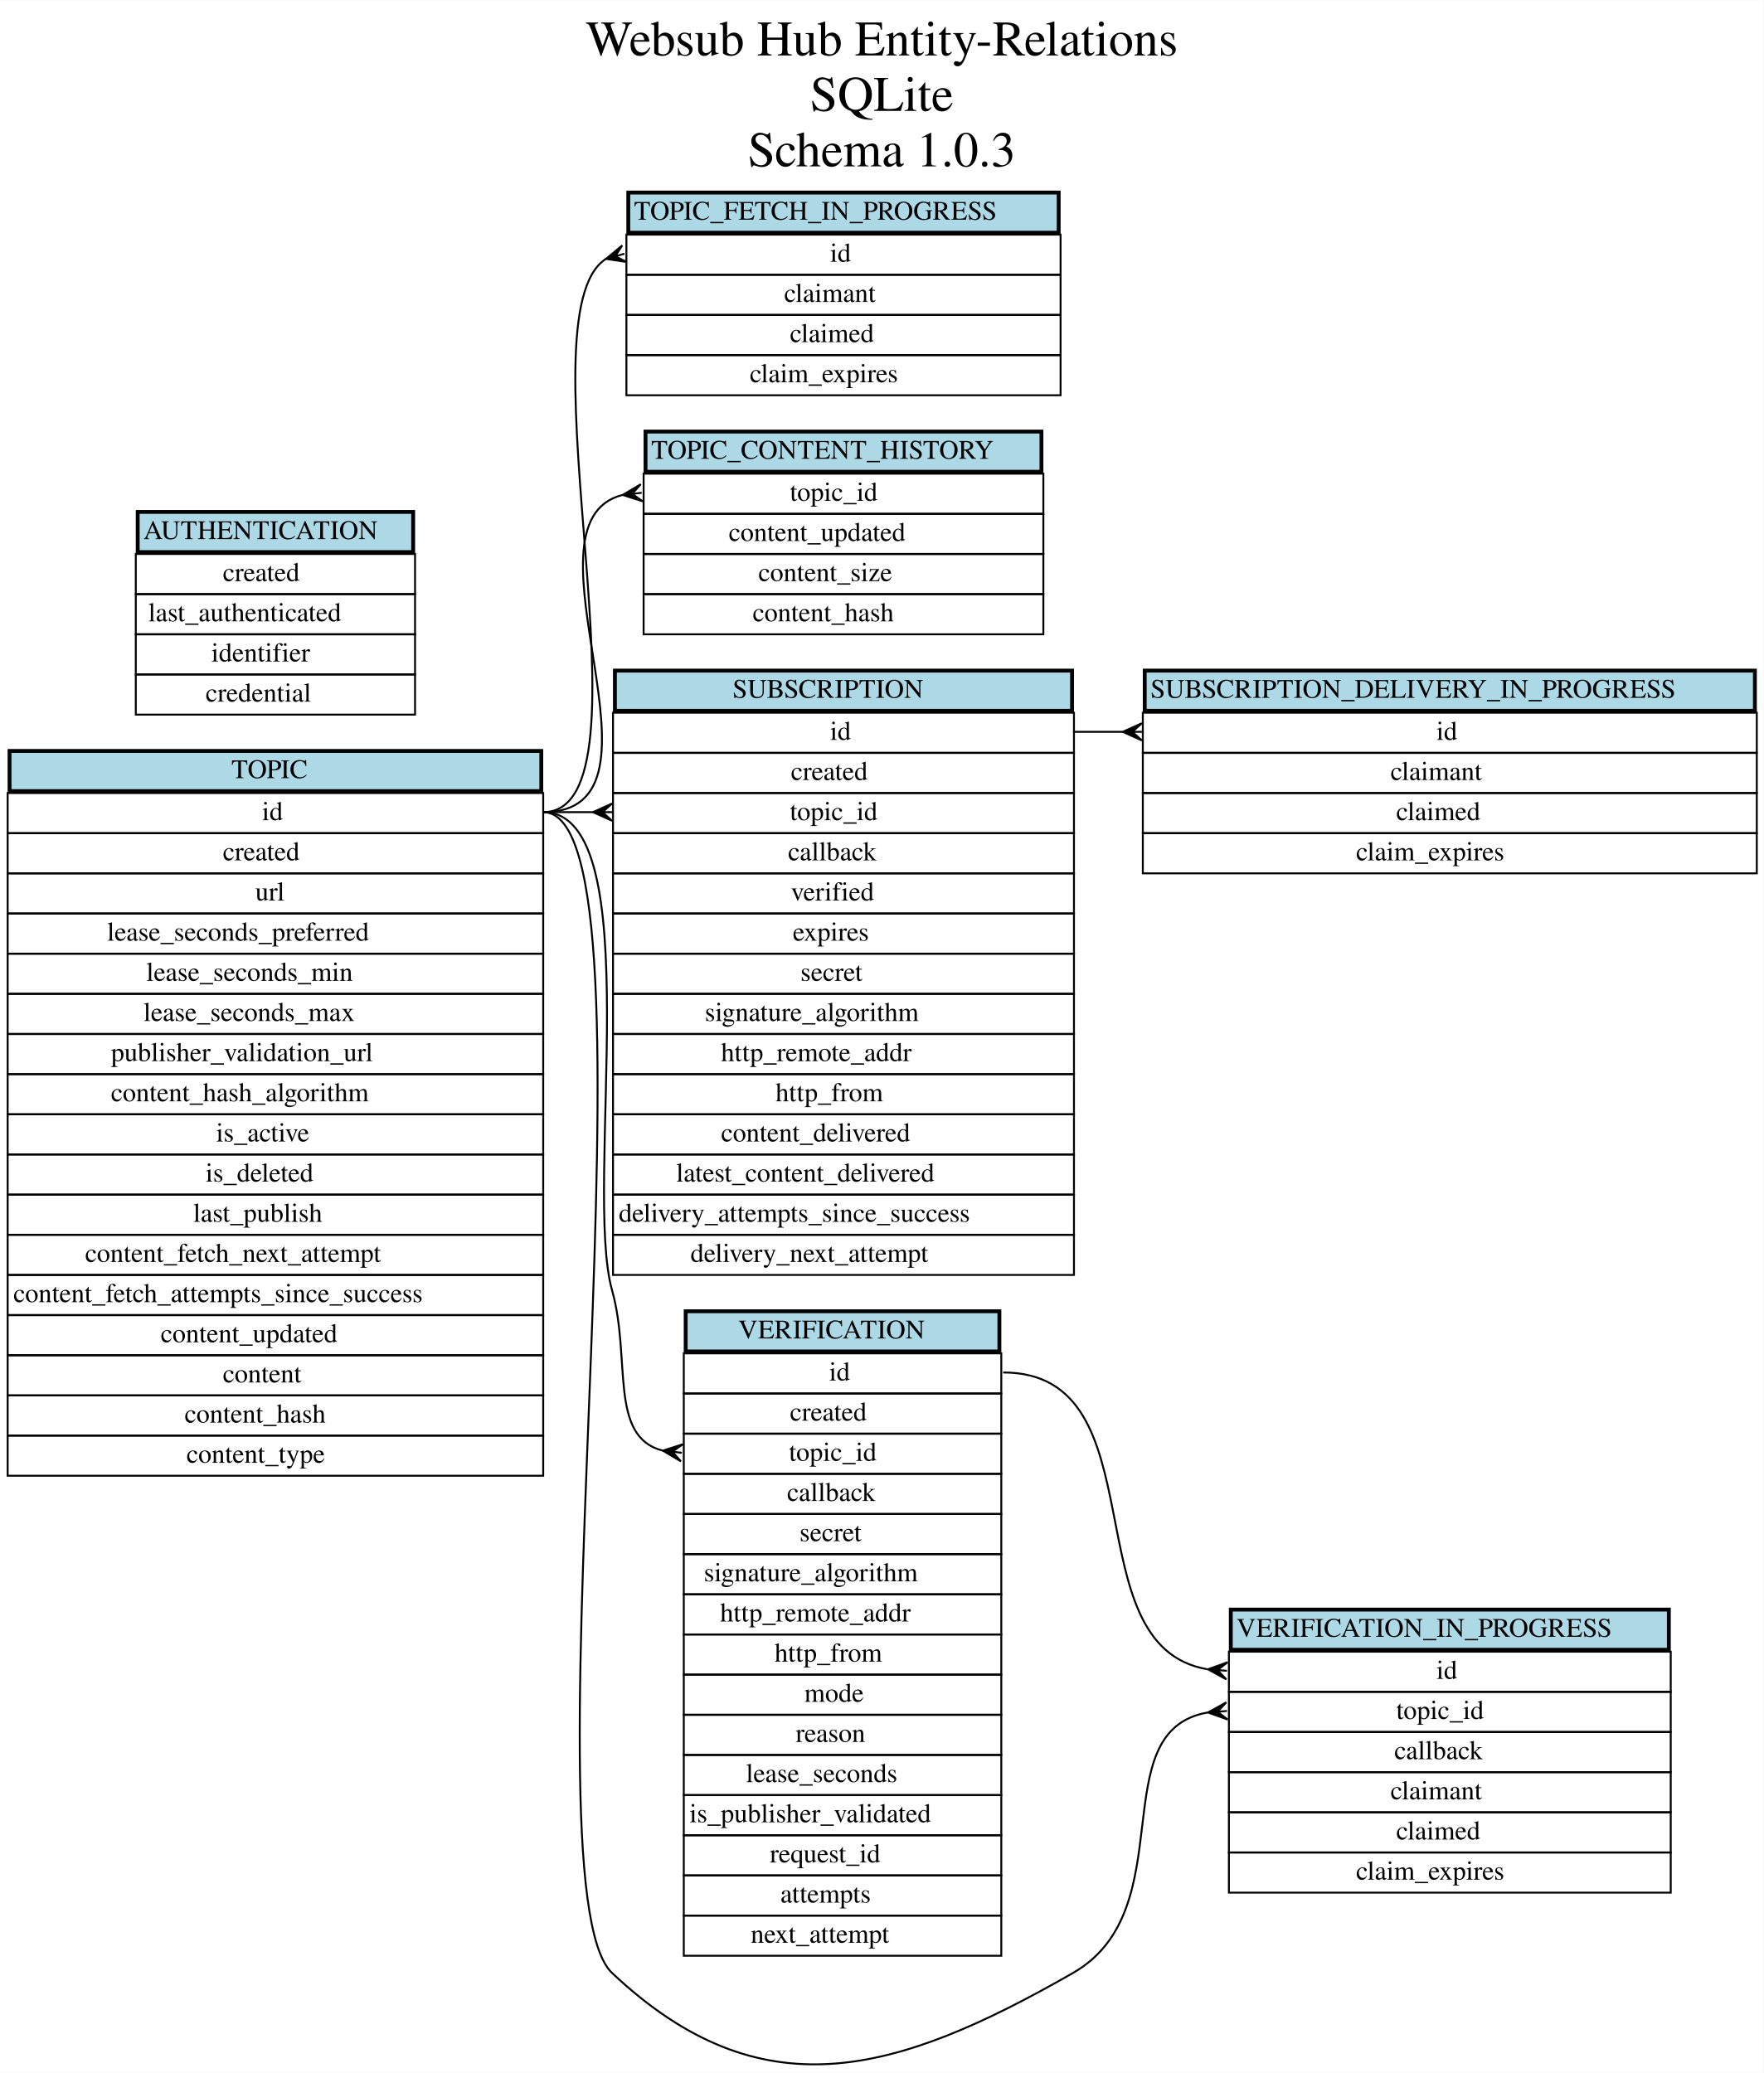
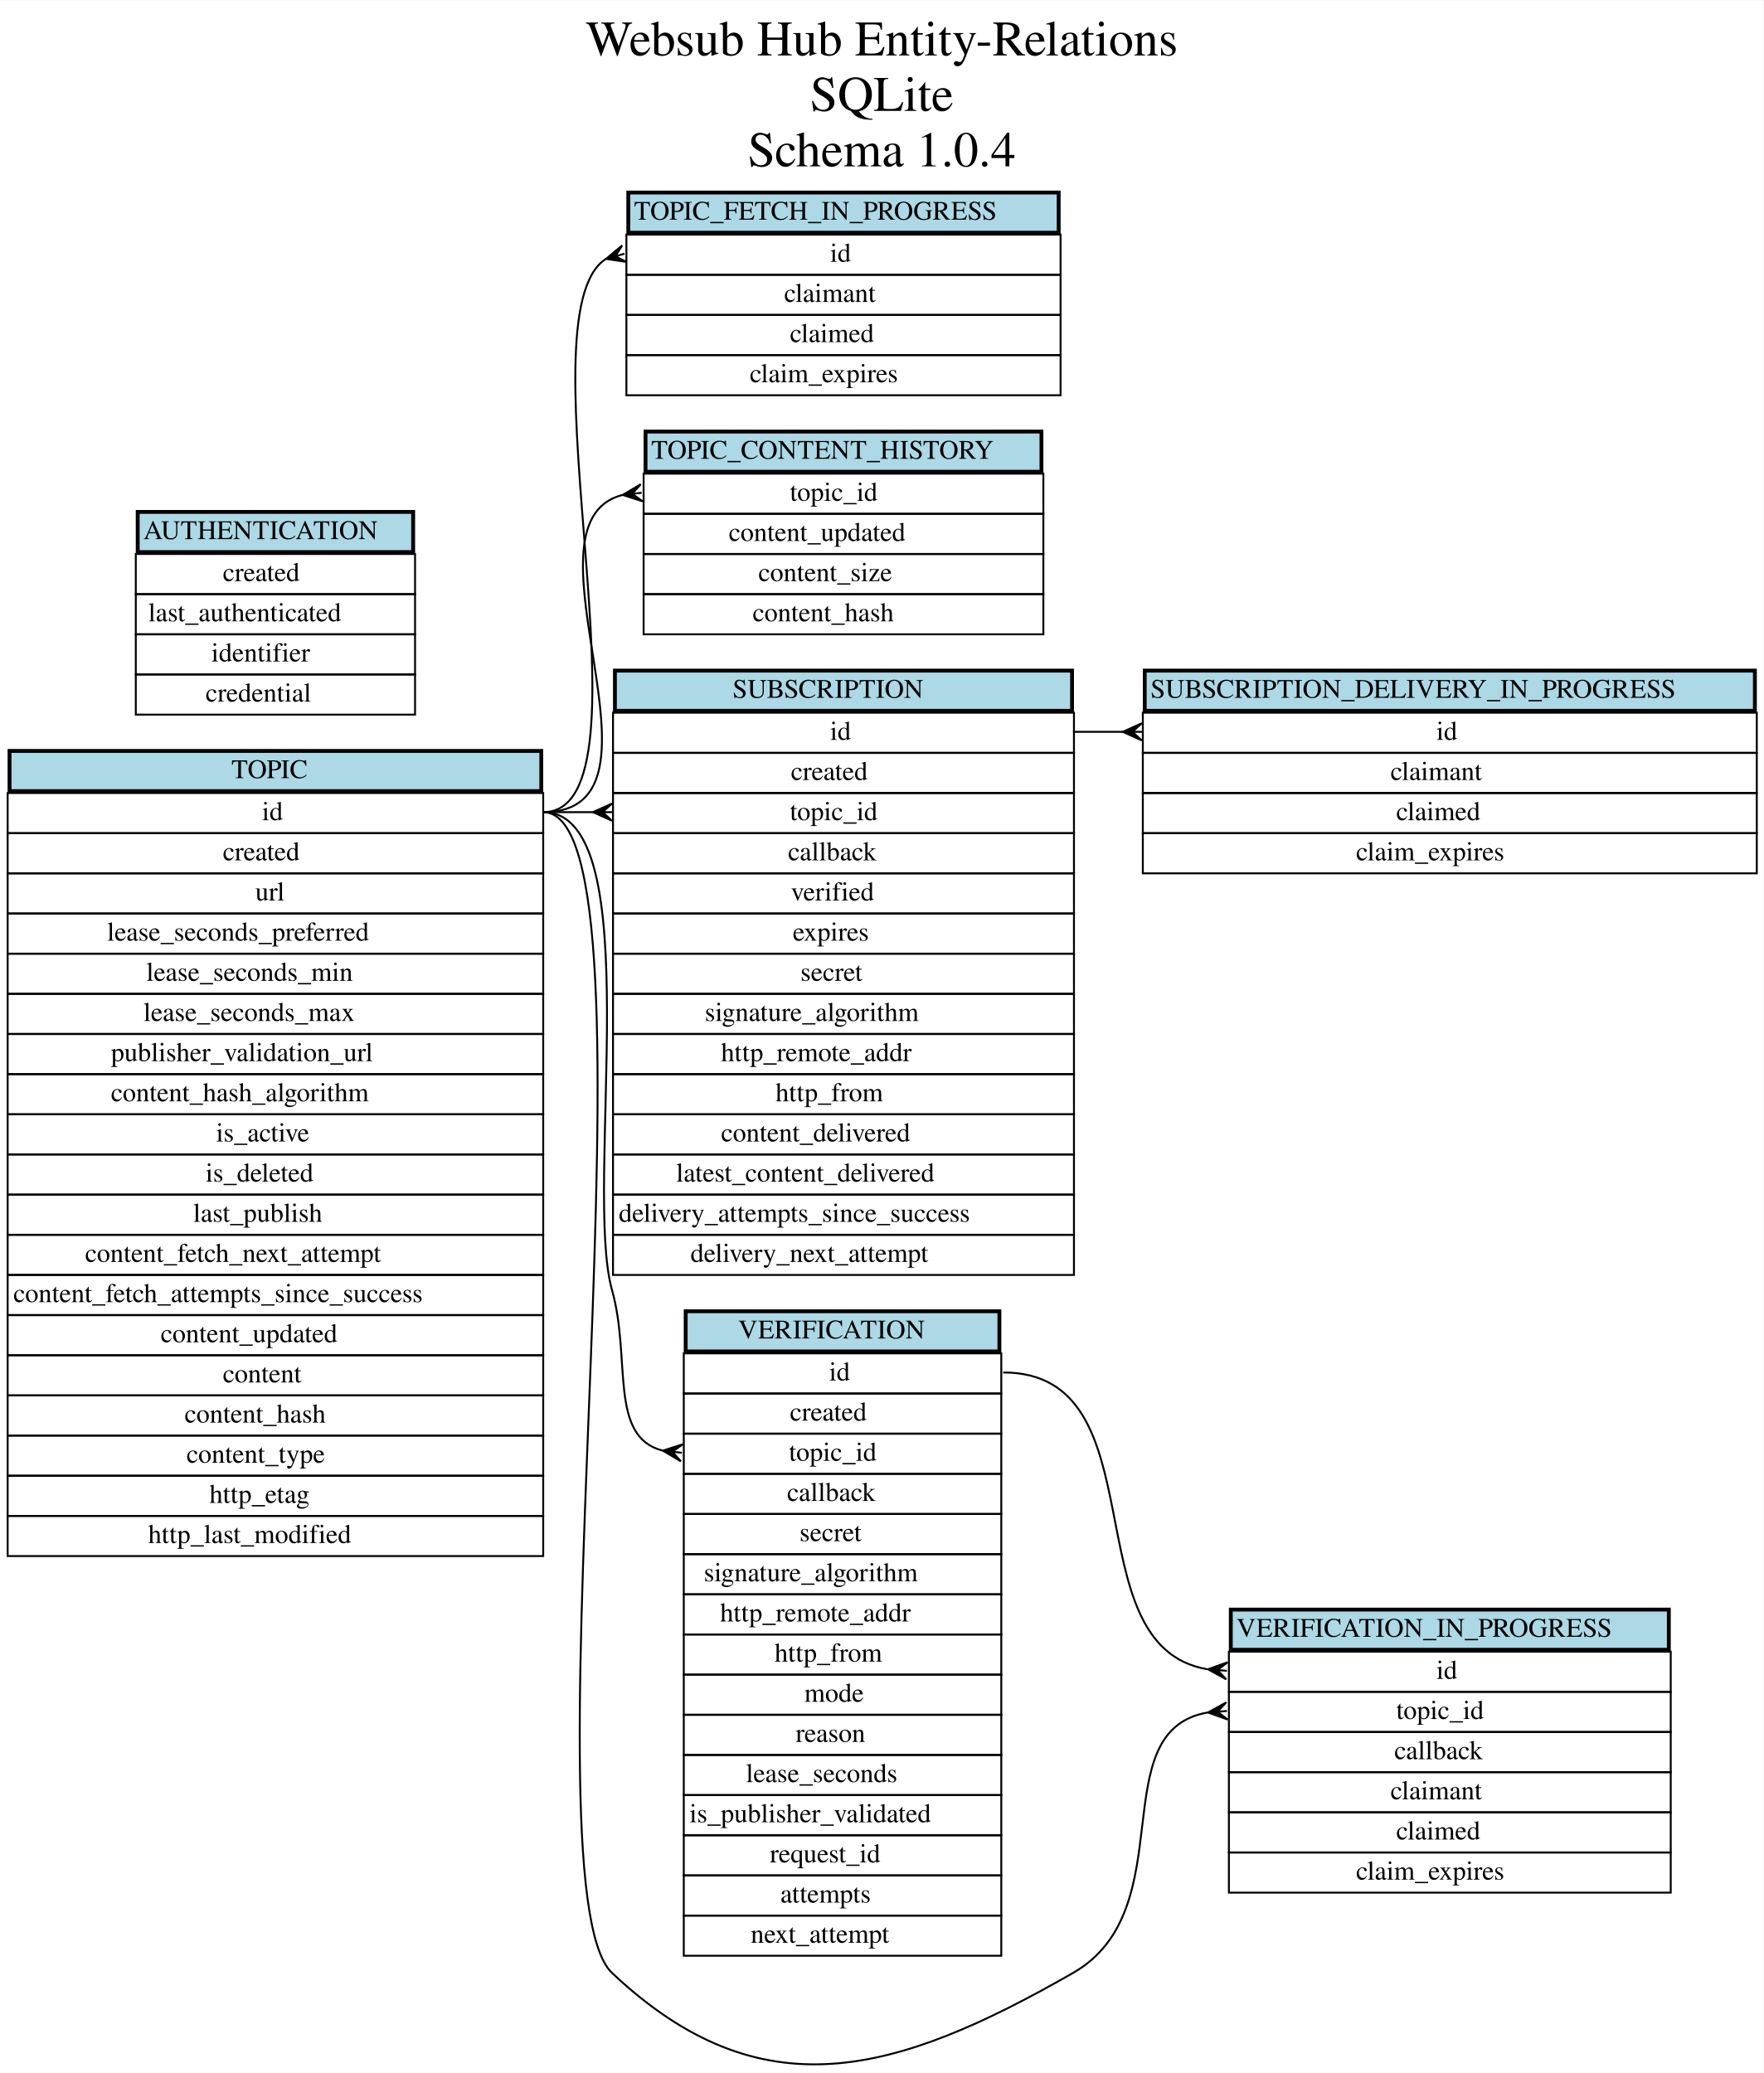
<svg xmlns="http://www.w3.org/2000/svg" width="922pt" height="1084pt" viewBox="0.00 0.00 922.00 1083.63">
  <g id="graph0" class="graph" transform="scale(1 1) rotate(0) translate(4 1079.63)">
    <polygon fill="white" stroke="transparent" points="-4,4 -4,-1079.63 918,-1079.63 918,4 -4,4" />
    <text text-anchor="middle" x="457" y="-1050.83" font-family="Times,serif" font-size="26.00">Websub Hub Entity-Relations</text>
    <text text-anchor="middle" x="457" y="-1021.83" font-family="Times,serif" font-size="26.00">SQLite</text>
-     <text text-anchor="middle" x="457" y="-992.83" font-family="Times,serif" font-size="26.00">Schema 1.0.3</text>
+     <text text-anchor="middle" x="457" y="-992.83" font-family="Times,serif" font-size="26.00">Schema 1.0.4</text>
    <g id="node1" class="node">
      <polygon fill="lightblue" stroke="transparent" points="0,-665.13 0,-688.13 280,-688.13 280,-665.13 0,-665.13" />
      <polygon fill="none" stroke="black" stroke-width="2" points="1,-666.13 1,-687.13 279,-687.13 279,-666.13 1,-666.13" />
      <text text-anchor="start" x="117" y="-672.93" font-family="Times,serif" font-size="14.00">TOPIC</text>
      <polygon fill="none" stroke="black" points="0,-644.13 0,-665.13 280,-665.13 280,-644.13 0,-644.13" />
      <text text-anchor="start" x="133" y="-650.93" font-family="Times,serif" font-size="14.00">id</text>
      <polygon fill="none" stroke="black" points="0,-623.13 0,-644.13 280,-644.13 280,-623.13 0,-623.13" />
      <text text-anchor="start" x="112.5" y="-629.93" font-family="Times,serif" font-size="14.00">created</text>
      <polygon fill="none" stroke="black" points="0,-602.13 0,-623.13 280,-623.13 280,-602.13 0,-602.13" />
      <text text-anchor="start" x="129.5" y="-608.93" font-family="Times,serif" font-size="14.00">url</text>
      <polygon fill="none" stroke="black" points="0,-581.13 0,-602.13 280,-602.13 280,-581.13 0,-581.13" />
      <text text-anchor="start" x="52" y="-587.93" font-family="Times,serif" font-size="14.00">lease_seconds_preferred</text>
      <polygon fill="none" stroke="black" points="0,-560.13 0,-581.13 280,-581.13 280,-560.13 0,-560.13" />
      <text text-anchor="start" x="72.5" y="-566.93" font-family="Times,serif" font-size="14.00">lease_seconds_min</text>
      <polygon fill="none" stroke="black" points="0,-539.13 0,-560.13 280,-560.13 280,-539.13 0,-539.13" />
      <text text-anchor="start" x="71" y="-545.93" font-family="Times,serif" font-size="14.00">lease_seconds_max</text>
      <polygon fill="none" stroke="black" points="0,-518.13 0,-539.13 280,-539.13 280,-518.13 0,-518.13" />
      <text text-anchor="start" x="54" y="-524.93" font-family="Times,serif" font-size="14.00">publisher_validation_url</text>
      <polygon fill="none" stroke="black" points="0,-497.13 0,-518.13 280,-518.13 280,-497.13 0,-497.13" />
      <text text-anchor="start" x="54" y="-503.93" font-family="Times,serif" font-size="14.00">content_hash_algorithm</text>
      <polygon fill="none" stroke="black" points="0,-476.13 0,-497.13 280,-497.13 280,-476.13 0,-476.13" />
      <text text-anchor="start" x="109" y="-482.93" font-family="Times,serif" font-size="14.00">is_active</text>
      <polygon fill="none" stroke="black" points="0,-455.13 0,-476.13 280,-476.13 280,-455.13 0,-455.13" />
      <text text-anchor="start" x="103.5" y="-461.93" font-family="Times,serif" font-size="14.00">is_deleted</text>
      <polygon fill="none" stroke="black" points="0,-434.13 0,-455.13 280,-455.13 280,-434.13 0,-434.13" />
      <text text-anchor="start" x="97" y="-440.93" font-family="Times,serif" font-size="14.00">last_publish</text>
      <polygon fill="none" stroke="black" points="0,-413.13 0,-434.13 280,-434.13 280,-413.13 0,-413.13" />
      <text text-anchor="start" x="40.5" y="-419.93" font-family="Times,serif" font-size="14.00">content_fetch_next_attempt</text>
      <polygon fill="none" stroke="black" points="0,-392.13 0,-413.13 280,-413.13 280,-392.13 0,-392.13" />
      <text text-anchor="start" x="3" y="-398.93" font-family="Times,serif" font-size="14.00">content_fetch_attempts_since_success</text>
      <polygon fill="none" stroke="black" points="0,-371.13 0,-392.13 280,-392.13 280,-371.13 0,-371.13" />
      <text text-anchor="start" x="80" y="-377.93" font-family="Times,serif" font-size="14.00">content_updated</text>
      <polygon fill="none" stroke="black" points="0,-350.13 0,-371.13 280,-371.13 280,-350.13 0,-350.13" />
      <text text-anchor="start" x="112.5" y="-356.93" font-family="Times,serif" font-size="14.00">content</text>
      <polygon fill="none" stroke="black" points="0,-329.13 0,-350.13 280,-350.13 280,-329.13 0,-329.13" />
      <text text-anchor="start" x="92.5" y="-335.93" font-family="Times,serif" font-size="14.00">content_hash</text>
      <polygon fill="none" stroke="black" points="0,-308.13 0,-329.13 280,-329.13 280,-308.13 0,-308.13" />
      <text text-anchor="start" x="93.5" y="-314.93" font-family="Times,serif" font-size="14.00">content_type</text>
+       <polygon fill="none" stroke="black" points="0,-287.13 0,-308.13 280,-308.13 280,-287.13 0,-287.13" />
+       <text text-anchor="start" x="105.5" y="-293.93" font-family="Times,serif" font-size="14.00">http_etag</text>
+       <polygon fill="none" stroke="black" points="0,-266.13 0,-287.13 280,-287.13 280,-266.13 0,-266.13" />
+       <text text-anchor="start" x="73.5" y="-272.93" font-family="Times,serif" font-size="14.00">http_last_modified</text>
    </g>
    <g id="node2" class="node">
      <polygon fill="lightblue" stroke="transparent" points="323.5,-957.13 323.5,-980.13 550.5,-980.13 550.5,-957.13 323.5,-957.13" />
      <polygon fill="none" stroke="black" stroke-width="2" points="324.5,-958.13 324.5,-979.13 549.5,-979.13 549.5,-958.13 324.5,-958.13" />
      <text text-anchor="start" x="327.5" y="-964.93" font-family="Times,serif" font-size="14.00">TOPIC_FETCH_IN_PROGRESS</text>
      <polygon fill="none" stroke="black" points="323.5,-936.13 323.5,-957.13 550.5,-957.13 550.5,-936.13 323.5,-936.13" />
      <text text-anchor="start" x="430" y="-942.93" font-family="Times,serif" font-size="14.00">id</text>
      <polygon fill="none" stroke="black" points="323.5,-915.13 323.5,-936.13 550.5,-936.13 550.5,-915.13 323.5,-915.13" />
      <text text-anchor="start" x="406" y="-921.93" font-family="Times,serif" font-size="14.00">claimant</text>
      <polygon fill="none" stroke="black" points="323.5,-894.13 323.5,-915.13 550.5,-915.13 550.5,-894.13 323.5,-894.13" />
      <text text-anchor="start" x="409" y="-900.93" font-family="Times,serif" font-size="14.00">claimed</text>
      <polygon fill="none" stroke="black" points="323.5,-873.13 323.5,-894.13 550.5,-894.13 550.5,-873.13 323.5,-873.13" />
      <text text-anchor="start" x="388" y="-879.93" font-family="Times,serif" font-size="14.00">claim_expires</text>
    </g>
    <g id="edge1" class="edge">
      <path fill="none" stroke="black" d="M280,-655.13C341.86,-655.13 266.47,-914.99 312.79,-944.43" />
      <polygon fill="black" stroke="black" points="312.87,-944.45 321.29,-951.47 317.68,-945.79 322.5,-947.13 322.5,-947.13 322.5,-947.13 317.68,-945.79 323.71,-942.8 312.87,-944.45 312.87,-944.45" />
    </g>
    <g id="node3" class="node">
      <polygon fill="lightblue" stroke="transparent" points="332.5,-832.13 332.5,-855.13 541.5,-855.13 541.5,-832.13 332.5,-832.13" />
      <polygon fill="none" stroke="black" stroke-width="2" points="333.5,-833.13 333.5,-854.13 540.5,-854.13 540.5,-833.13 333.5,-833.13" />
      <text text-anchor="start" x="336.5" y="-839.93" font-family="Times,serif" font-size="14.00">TOPIC_CONTENT_HISTORY</text>
      <polygon fill="none" stroke="black" points="332.5,-811.13 332.5,-832.13 541.5,-832.13 541.5,-811.13 332.5,-811.13" />
      <text text-anchor="start" x="409" y="-817.93" font-family="Times,serif" font-size="14.00">topic_id</text>
      <polygon fill="none" stroke="black" points="332.5,-790.13 332.5,-811.13 541.5,-811.13 541.5,-790.13 332.5,-790.13" />
      <text text-anchor="start" x="377" y="-796.93" font-family="Times,serif" font-size="14.00">content_updated</text>
      <polygon fill="none" stroke="black" points="332.5,-769.13 332.5,-790.13 541.5,-790.13 541.5,-769.13 332.5,-769.13" />
      <text text-anchor="start" x="392.5" y="-775.93" font-family="Times,serif" font-size="14.00">content_size</text>
      <polygon fill="none" stroke="black" points="332.5,-748.13 332.5,-769.13 541.5,-769.13 541.5,-748.13 332.5,-748.13" />
      <text text-anchor="start" x="389.5" y="-754.93" font-family="Times,serif" font-size="14.00">content_hash</text>
    </g>
    <g id="edge2" class="edge">
      <path fill="none" stroke="black" d="M280,-655.13C353.88,-655.13 263.54,-806.22 321.38,-820.98" />
      <polygon fill="black" stroke="black" points="321.56,-821 330.99,-826.6 326.53,-821.56 331.5,-822.13 331.5,-822.13 331.5,-822.13 326.53,-821.56 332.01,-817.66 321.56,-821 321.56,-821" />
    </g>
    <g id="node4" class="node">
      <polygon fill="lightblue" stroke="transparent" points="316.5,-707.13 316.5,-730.13 557.5,-730.13 557.5,-707.13 316.5,-707.13" />
      <polygon fill="none" stroke="black" stroke-width="2" points="317.5,-708.13 317.5,-729.13 556.5,-729.13 556.5,-708.13 317.5,-708.13" />
      <text text-anchor="start" x="379" y="-714.93" font-family="Times,serif" font-size="14.00">SUBSCRIPTION</text>
      <polygon fill="none" stroke="black" points="316.5,-686.13 316.5,-707.13 557.5,-707.13 557.5,-686.13 316.5,-686.13" />
      <text text-anchor="start" x="430" y="-692.93" font-family="Times,serif" font-size="14.00">id</text>
      <polygon fill="none" stroke="black" points="316.5,-665.13 316.5,-686.13 557.5,-686.13 557.5,-665.13 316.5,-665.13" />
      <text text-anchor="start" x="409.5" y="-671.93" font-family="Times,serif" font-size="14.00">created</text>
      <polygon fill="none" stroke="black" points="316.5,-644.13 316.5,-665.13 557.5,-665.13 557.5,-644.13 316.5,-644.13" />
      <text text-anchor="start" x="409" y="-650.93" font-family="Times,serif" font-size="14.00">topic_id</text>
      <polygon fill="none" stroke="black" points="316.5,-623.13 316.5,-644.13 557.5,-644.13 557.5,-623.13 316.5,-623.13" />
      <text text-anchor="start" x="408" y="-629.93" font-family="Times,serif" font-size="14.00">callback</text>
      <polygon fill="none" stroke="black" points="316.5,-602.13 316.5,-623.13 557.5,-623.13 557.5,-602.13 316.5,-602.13" />
      <text text-anchor="start" x="409.5" y="-608.93" font-family="Times,serif" font-size="14.00">verified</text>
      <polygon fill="none" stroke="black" points="316.5,-581.13 316.5,-602.13 557.5,-602.13 557.5,-581.13 316.5,-581.13" />
      <text text-anchor="start" x="410.5" y="-587.93" font-family="Times,serif" font-size="14.00">expires</text>
      <polygon fill="none" stroke="black" points="316.5,-560.13 316.5,-581.13 557.5,-581.13 557.5,-560.13 316.5,-560.13" />
      <text text-anchor="start" x="414.5" y="-566.93" font-family="Times,serif" font-size="14.00">secret</text>
      <polygon fill="none" stroke="black" points="316.5,-539.13 316.5,-560.13 557.5,-560.13 557.5,-539.13 316.5,-539.13" />
      <text text-anchor="start" x="364.5" y="-545.93" font-family="Times,serif" font-size="14.00">signature_algorithm</text>
      <polygon fill="none" stroke="black" points="316.5,-518.13 316.5,-539.13 557.5,-539.13 557.5,-518.13 316.5,-518.13" />
      <text text-anchor="start" x="373" y="-524.93" font-family="Times,serif" font-size="14.00">http_remote_addr</text>
      <polygon fill="none" stroke="black" points="316.5,-497.13 316.5,-518.13 557.5,-518.13 557.5,-497.13 316.5,-497.13" />
      <text text-anchor="start" x="401.5" y="-503.93" font-family="Times,serif" font-size="14.00">http_from</text>
      <polygon fill="none" stroke="black" points="316.5,-476.13 316.5,-497.13 557.5,-497.13 557.5,-476.13 316.5,-476.13" />
      <text text-anchor="start" x="373" y="-482.93" font-family="Times,serif" font-size="14.00">content_delivered</text>
      <polygon fill="none" stroke="black" points="316.5,-455.13 316.5,-476.13 557.5,-476.13 557.5,-455.13 316.5,-455.13" />
      <text text-anchor="start" x="349.5" y="-461.93" font-family="Times,serif" font-size="14.00">latest_content_delivered</text>
      <polygon fill="none" stroke="black" points="316.5,-434.13 316.5,-455.13 557.5,-455.13 557.5,-434.13 316.5,-434.13" />
      <text text-anchor="start" x="319.5" y="-440.93" font-family="Times,serif" font-size="14.00">delivery_attempts_since_success</text>
      <polygon fill="none" stroke="black" points="316.5,-413.13 316.5,-434.13 557.5,-434.13 557.5,-413.13 316.5,-413.13" />
      <text text-anchor="start" x="357" y="-419.93" font-family="Times,serif" font-size="14.00">delivery_next_attempt</text>
    </g>
    <g id="edge3" class="edge">
      <path fill="none" stroke="black" d="M280,-655.13C292,-655.13 297.25,-655.13 305.88,-655.13" />
      <polygon fill="black" stroke="black" points="306,-655.13 316,-659.63 311,-655.13 316,-655.13 316,-655.13 316,-655.13 311,-655.13 316,-650.63 306,-655.13 306,-655.13" />
    </g>
    <g id="node6" class="node">
      <polygon fill="lightblue" stroke="transparent" points="353.5,-372.13 353.5,-395.13 519.5,-395.13 519.5,-372.13 353.5,-372.13" />
      <polygon fill="none" stroke="black" stroke-width="2" points="354.5,-373.13 354.5,-394.13 518.5,-394.13 518.5,-373.13 354.5,-373.13" />
      <text text-anchor="start" x="382" y="-379.93" font-family="Times,serif" font-size="14.00">VERIFICATION</text>
      <polygon fill="none" stroke="black" points="353.5,-351.13 353.5,-372.13 519.5,-372.13 519.5,-351.13 353.5,-351.13" />
      <text text-anchor="start" x="429.5" y="-357.93" font-family="Times,serif" font-size="14.00">id</text>
      <polygon fill="none" stroke="black" points="353.5,-330.13 353.5,-351.13 519.5,-351.13 519.5,-330.13 353.5,-330.13" />
      <text text-anchor="start" x="409" y="-336.93" font-family="Times,serif" font-size="14.00">created</text>
      <polygon fill="none" stroke="black" points="353.5,-309.13 353.5,-330.13 519.5,-330.13 519.5,-309.13 353.5,-309.13" />
      <text text-anchor="start" x="408.5" y="-315.93" font-family="Times,serif" font-size="14.00">topic_id</text>
      <polygon fill="none" stroke="black" points="353.5,-288.13 353.5,-309.13 519.5,-309.13 519.5,-288.13 353.5,-288.13" />
      <text text-anchor="start" x="407.5" y="-294.93" font-family="Times,serif" font-size="14.00">callback</text>
      <polygon fill="none" stroke="black" points="353.5,-267.13 353.5,-288.13 519.5,-288.13 519.5,-267.13 353.5,-267.13" />
      <text text-anchor="start" x="414" y="-273.93" font-family="Times,serif" font-size="14.00">secret</text>
      <polygon fill="none" stroke="black" points="353.5,-246.13 353.5,-267.13 519.5,-267.13 519.5,-246.13 353.5,-246.13" />
      <text text-anchor="start" x="364" y="-252.93" font-family="Times,serif" font-size="14.00">signature_algorithm</text>
      <polygon fill="none" stroke="black" points="353.5,-225.13 353.5,-246.13 519.5,-246.13 519.5,-225.13 353.5,-225.13" />
      <text text-anchor="start" x="372.5" y="-231.93" font-family="Times,serif" font-size="14.00">http_remote_addr</text>
      <polygon fill="none" stroke="black" points="353.5,-204.13 353.5,-225.13 519.5,-225.13 519.5,-204.13 353.5,-204.13" />
      <text text-anchor="start" x="401" y="-210.93" font-family="Times,serif" font-size="14.00">http_from</text>
      <polygon fill="none" stroke="black" points="353.5,-183.13 353.5,-204.13 519.5,-204.13 519.5,-183.13 353.5,-183.13" />
      <text text-anchor="start" x="416.5" y="-189.93" font-family="Times,serif" font-size="14.00">mode</text>
      <polygon fill="none" stroke="black" points="353.5,-162.13 353.5,-183.13 519.5,-183.13 519.5,-162.13 353.5,-162.13" />
      <text text-anchor="start" x="412" y="-168.93" font-family="Times,serif" font-size="14.00">reason</text>
      <polygon fill="none" stroke="black" points="353.5,-141.13 353.5,-162.13 519.5,-162.13 519.5,-141.13 353.5,-141.13" />
      <text text-anchor="start" x="386" y="-147.93" font-family="Times,serif" font-size="14.00">lease_seconds</text>
      <polygon fill="none" stroke="black" points="353.5,-120.13 353.5,-141.13 519.5,-141.13 519.5,-120.13 353.5,-120.13" />
      <text text-anchor="start" x="356.5" y="-126.93" font-family="Times,serif" font-size="14.00">is_publisher_validated</text>
      <polygon fill="none" stroke="black" points="353.5,-99.13 353.5,-120.13 519.5,-120.13 519.5,-99.13 353.5,-99.13" />
      <text text-anchor="start" x="398.5" y="-105.93" font-family="Times,serif" font-size="14.00">request_id</text>
      <polygon fill="none" stroke="black" points="353.5,-78.13 353.5,-99.13 519.5,-99.13 519.5,-78.13 353.5,-78.13" />
      <text text-anchor="start" x="404" y="-84.93" font-family="Times,serif" font-size="14.00">attempts</text>
      <polygon fill="none" stroke="black" points="353.5,-57.13 353.5,-78.13 519.5,-78.13 519.5,-57.13 353.5,-57.13" />
      <text text-anchor="start" x="388.5" y="-63.93" font-family="Times,serif" font-size="14.00">next_attempt</text>
    </g>
    <g id="edge5" class="edge">
      <path fill="none" stroke="black" d="M280,-655.13C336.13,-655.13 300.8,-459.16 316,-405.13 326.09,-369.27 314.1,-328.6 342.37,-321.29" />
      <polygon fill="black" stroke="black" points="342.56,-321.26 353.01,-324.6 347.53,-320.7 352.5,-320.13 352.5,-320.13 352.5,-320.13 347.53,-320.7 351.99,-315.66 342.56,-321.26 342.56,-321.26" />
    </g>
    <g id="node7" class="node">
      <polygon fill="lightblue" stroke="transparent" points="638.5,-216.13 638.5,-239.13 869.5,-239.13 869.5,-216.13 638.5,-216.13" />
      <polygon fill="none" stroke="black" stroke-width="2" points="639.5,-217.13 639.5,-238.13 868.5,-238.13 868.5,-217.13 639.5,-217.13" />
      <text text-anchor="start" x="642.5" y="-223.93" font-family="Times,serif" font-size="14.00">VERIFICATION_IN_PROGRESS</text>
      <polygon fill="none" stroke="black" points="638.5,-195.13 638.5,-216.13 869.5,-216.13 869.5,-195.13 638.5,-195.13" />
      <text text-anchor="start" x="747" y="-201.93" font-family="Times,serif" font-size="14.00">id</text>
      <polygon fill="none" stroke="black" points="638.5,-174.13 638.5,-195.13 869.5,-195.13 869.5,-174.13 638.5,-174.13" />
      <text text-anchor="start" x="726" y="-180.93" font-family="Times,serif" font-size="14.00">topic_id</text>
      <polygon fill="none" stroke="black" points="638.5,-153.13 638.5,-174.13 869.5,-174.13 869.5,-153.13 638.5,-153.13" />
      <text text-anchor="start" x="725" y="-159.93" font-family="Times,serif" font-size="14.00">callback</text>
      <polygon fill="none" stroke="black" points="638.5,-132.13 638.5,-153.13 869.5,-153.13 869.5,-132.13 638.5,-132.13" />
      <text text-anchor="start" x="723" y="-138.93" font-family="Times,serif" font-size="14.00">claimant</text>
      <polygon fill="none" stroke="black" points="638.5,-111.13 638.5,-132.13 869.5,-132.13 869.5,-111.13 638.5,-111.13" />
      <text text-anchor="start" x="726" y="-117.93" font-family="Times,serif" font-size="14.00">claimed</text>
      <polygon fill="none" stroke="black" points="638.5,-90.13 638.5,-111.13 869.5,-111.13 869.5,-90.13 638.5,-90.13" />
      <text text-anchor="start" x="705" y="-96.93" font-family="Times,serif" font-size="14.00">claim_expires</text>
    </g>
    <g id="edge7" class="edge">
      <path fill="none" stroke="black" d="M280,-655.13C347.56,-655.13 266.83,-94.47 316,-48.13 393.95,25.33 464.03,5.07 557,-48.13 615.06,-81.36 571.99,-174.57 627.31,-184.31" />
      <polygon fill="black" stroke="black" points="627.53,-184.32 637.14,-189.62 632.52,-184.73 637.5,-185.13 637.5,-185.13 637.5,-185.13 632.52,-184.73 637.86,-180.65 627.53,-184.32 627.53,-184.32" />
    </g>
    <g id="node5" class="node">
      <polygon fill="lightblue" stroke="transparent" points="593.5,-707.13 593.5,-730.13 914.5,-730.13 914.5,-707.13 593.5,-707.13" />
      <polygon fill="none" stroke="black" stroke-width="2" points="594.5,-708.13 594.5,-729.13 913.5,-729.13 913.5,-708.13 594.5,-708.13" />
      <text text-anchor="start" x="597.5" y="-714.93" font-family="Times,serif" font-size="14.00">SUBSCRIPTION_DELIVERY_IN_PROGRESS</text>
      <polygon fill="none" stroke="black" points="593.5,-686.13 593.5,-707.13 914.5,-707.13 914.5,-686.13 593.5,-686.13" />
      <text text-anchor="start" x="747" y="-692.93" font-family="Times,serif" font-size="14.00">id</text>
      <polygon fill="none" stroke="black" points="593.5,-665.13 593.5,-686.13 914.5,-686.13 914.5,-665.13 593.5,-665.13" />
      <text text-anchor="start" x="723" y="-671.93" font-family="Times,serif" font-size="14.00">claimant</text>
      <polygon fill="none" stroke="black" points="593.5,-644.13 593.5,-665.13 914.5,-665.13 914.5,-644.13 593.5,-644.13" />
      <text text-anchor="start" x="726" y="-650.93" font-family="Times,serif" font-size="14.00">claimed</text>
      <polygon fill="none" stroke="black" points="593.5,-623.13 593.5,-644.13 914.5,-644.13 914.5,-623.13 593.5,-623.13" />
      <text text-anchor="start" x="705" y="-629.93" font-family="Times,serif" font-size="14.00">claim_expires</text>
    </g>
    <g id="edge4" class="edge">
      <path fill="none" stroke="black" d="M557,-697.13C569,-697.13 574.25,-697.13 582.88,-697.13" />
      <polygon fill="black" stroke="black" points="583,-697.13 593,-701.63 588,-697.13 593,-697.13 593,-697.13 593,-697.13 588,-697.13 593,-692.63 583,-697.13 583,-697.13" />
    </g>
    <g id="edge6" class="edge">
      <path fill="none" stroke="black" d="M520.5,-362.13C603.44,-362.13 555.41,-219.25 627.1,-206.97" />
      <polygon fill="black" stroke="black" points="627.53,-206.94 637.86,-210.62 632.52,-206.53 637.5,-206.13 637.5,-206.13 637.5,-206.13 632.52,-206.53 637.14,-201.65 627.53,-206.94 627.53,-206.94" />
    </g>
    <g id="node8" class="node">
      <polygon fill="lightblue" stroke="transparent" points="67,-790.13 67,-813.13 213,-813.13 213,-790.13 67,-790.13" />
      <polygon fill="none" stroke="black" stroke-width="2" points="68,-791.13 68,-812.13 212,-812.13 212,-791.13 68,-791.13" />
      <text text-anchor="start" x="71" y="-797.93" font-family="Times,serif" font-size="14.00">AUTHENTICATION</text>
      <polygon fill="none" stroke="black" points="67,-769.13 67,-790.13 213,-790.13 213,-769.13 67,-769.13" />
      <text text-anchor="start" x="112.5" y="-775.93" font-family="Times,serif" font-size="14.00">created</text>
      <polygon fill="none" stroke="black" points="67,-748.13 67,-769.13 213,-769.13 213,-748.13 67,-748.13" />
      <text text-anchor="start" x="73.5" y="-754.93" font-family="Times,serif" font-size="14.00">last_authenticated</text>
      <polygon fill="none" stroke="black" points="67,-727.13 67,-748.13 213,-748.13 213,-727.13 67,-727.13" />
      <text text-anchor="start" x="106.5" y="-733.93" font-family="Times,serif" font-size="14.00">identifier</text>
      <polygon fill="none" stroke="black" points="67,-706.13 67,-727.13 213,-727.13 213,-706.13 67,-706.13" />
      <text text-anchor="start" x="103.5" y="-712.93" font-family="Times,serif" font-size="14.00">credential</text>
    </g>
  </g>
</svg>
